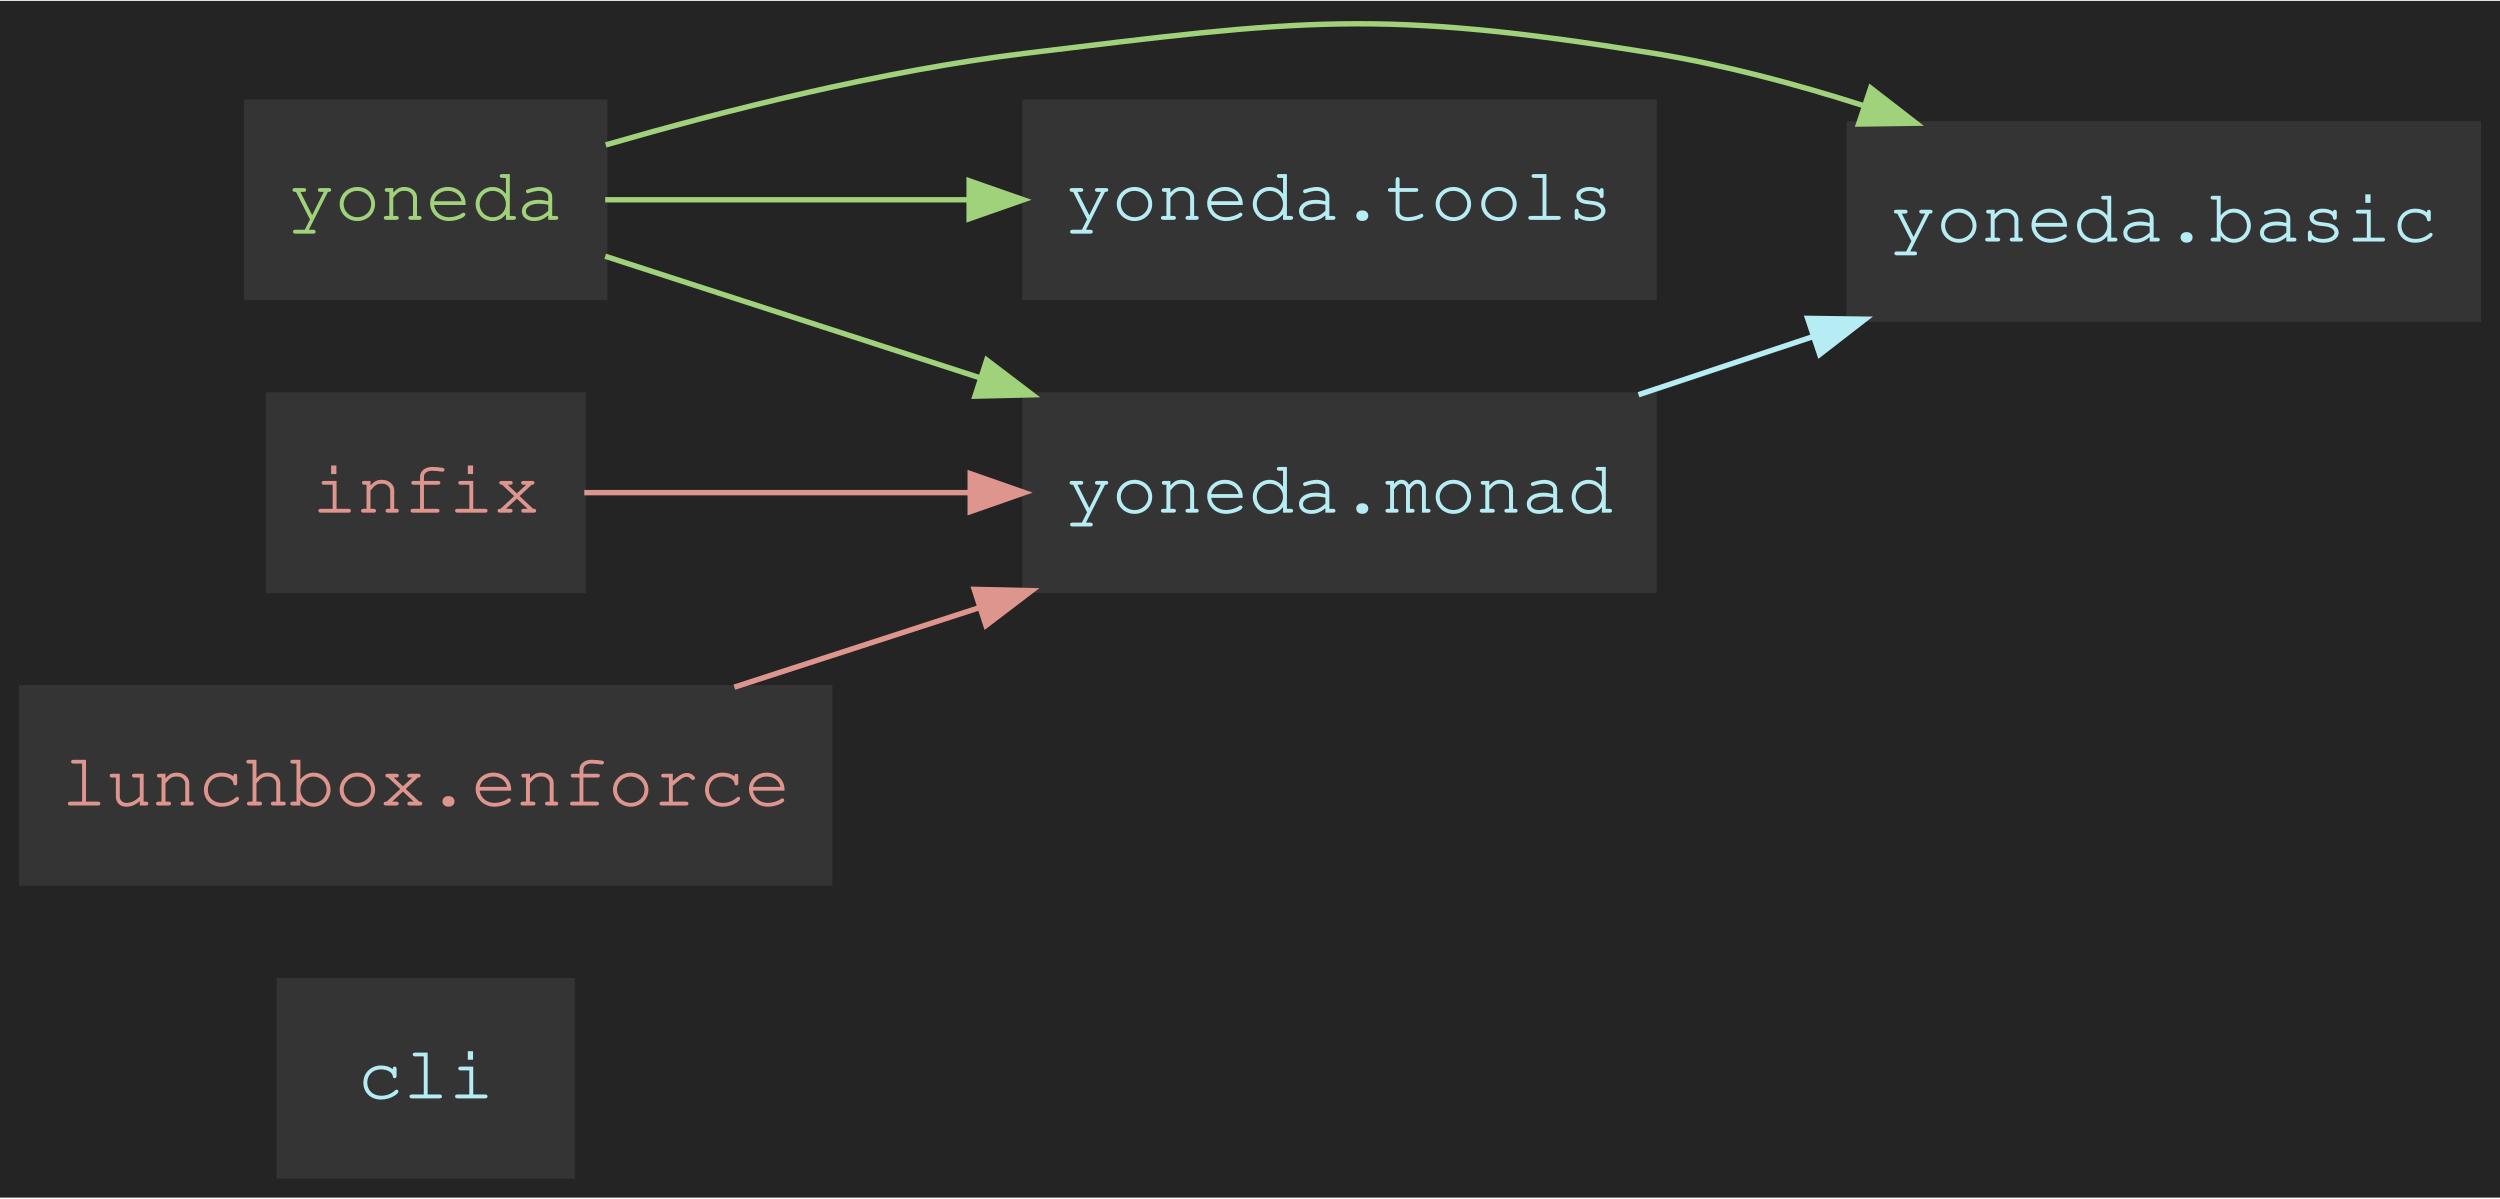
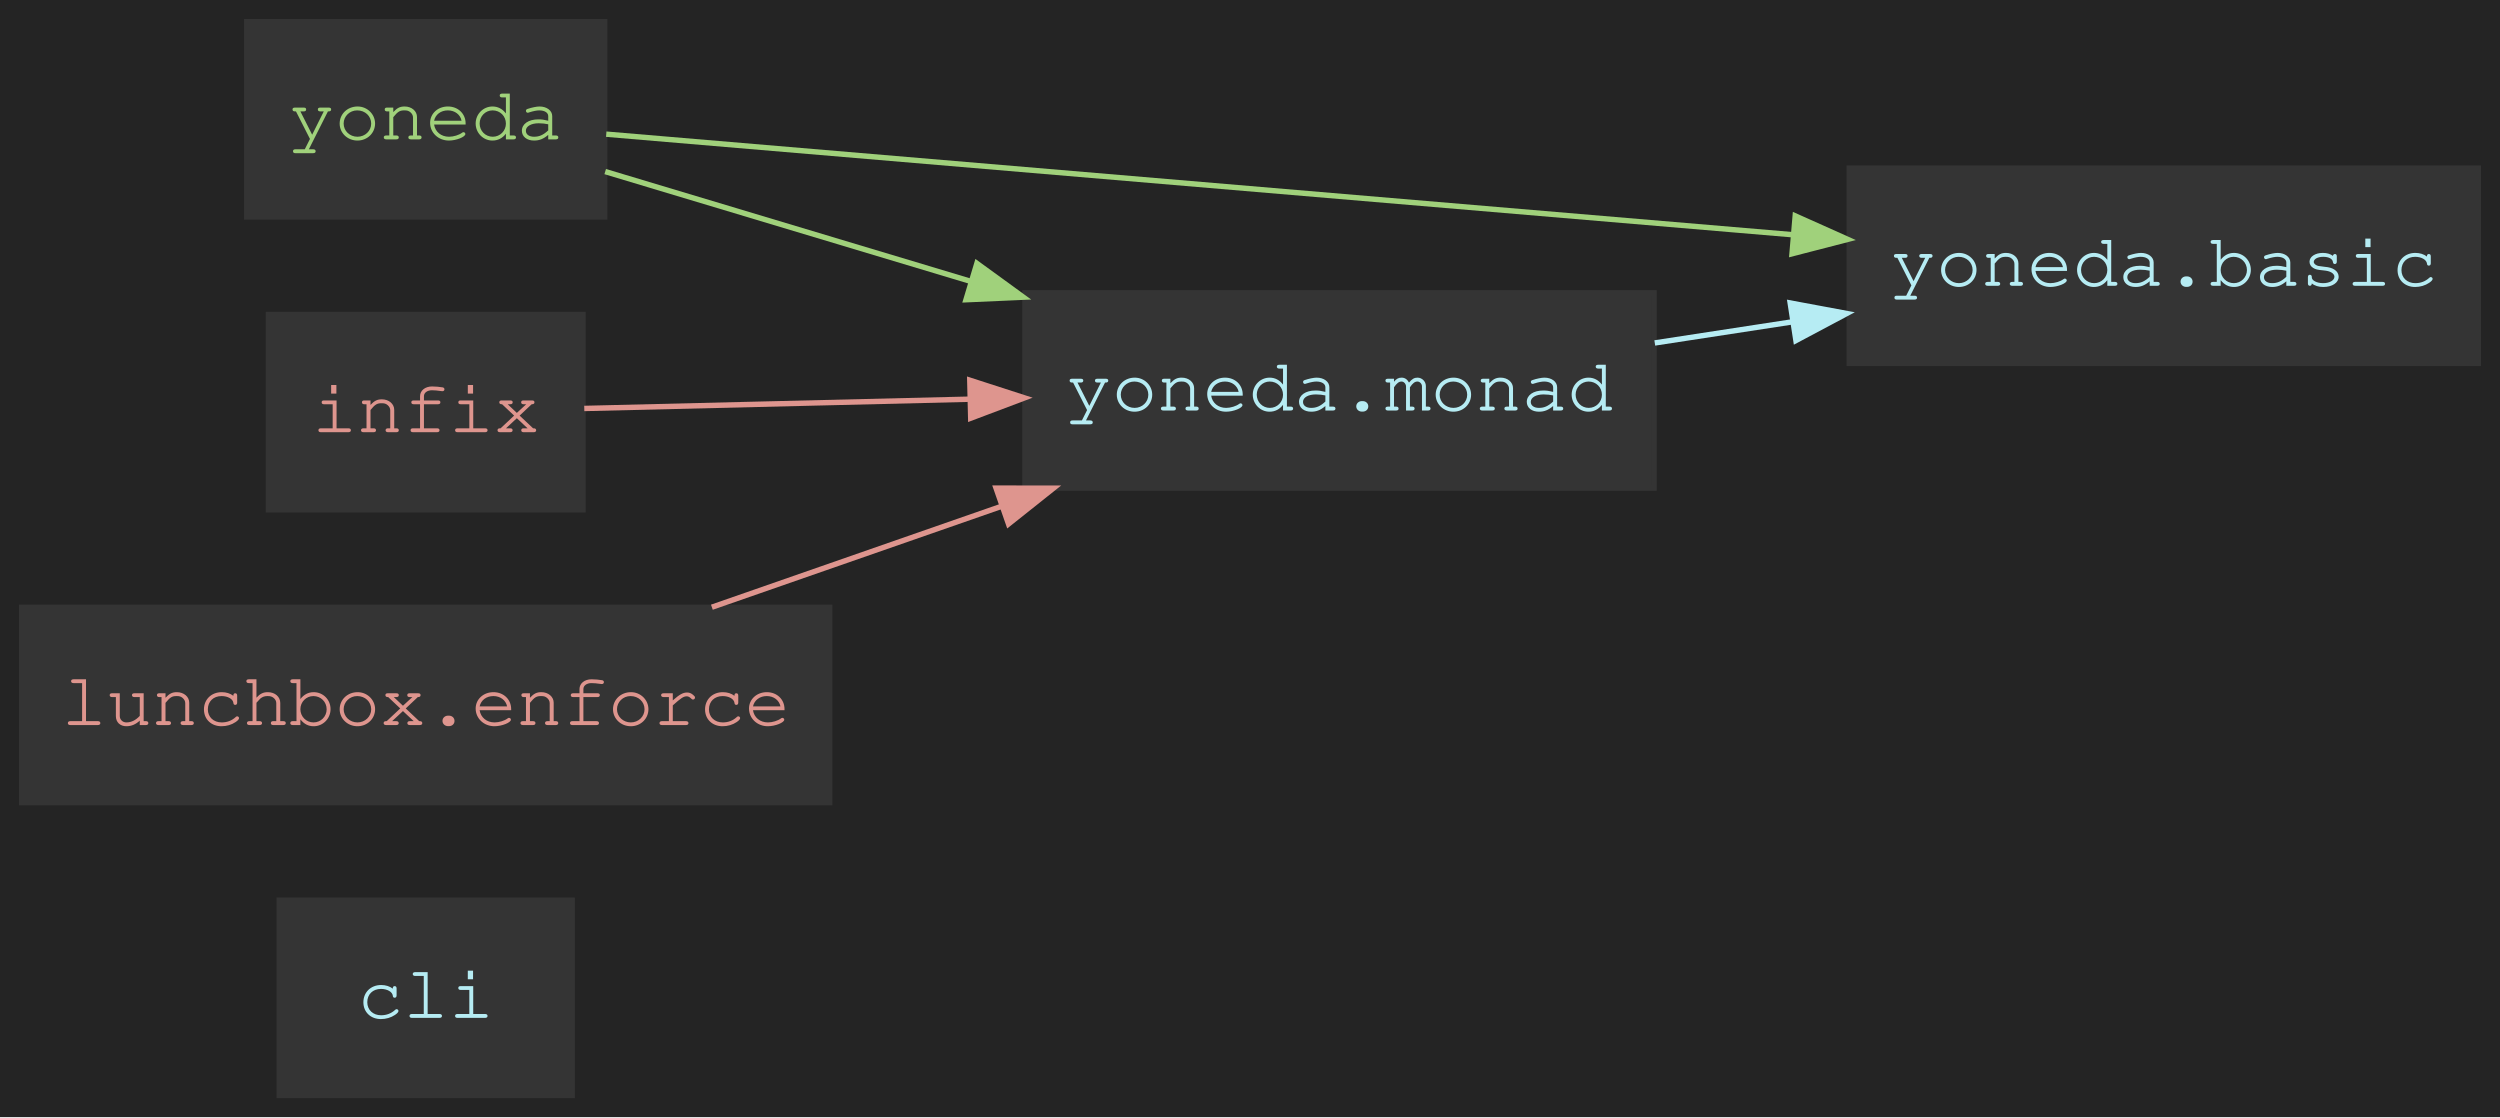
- <svg xmlns="http://www.w3.org/2000/svg" width="461pt" height="221pt" viewBox="0.00 0.00 461.00 220.68">
-   <g id="graph0" class="graph" transform="scale(1 1) rotate(0) translate(4 216.68)">
-     <polygon fill="#242424" stroke="transparent" points="-4,4 -4,-216.68 457,-216.68 457,4 -4,4" />
+ <svg xmlns="http://www.w3.org/2000/svg" width="461pt" height="206pt" viewBox="0.00 0.00 461.00 206.00">
+   <g id="graph0" class="graph" transform="scale(1 1) rotate(0) translate(4 202)">
+     <polygon fill="#242424" stroke="transparent" points="-4,4 -4,-202 457,-202 457,4 -4,4" />
    <g id="node1" class="node">
      <polygon fill="#343434" stroke="#343434" points="101.5,-36 47.5,-36 47.5,0 101.5,0 101.5,-36" />
      <text text-anchor="middle" x="74.5" y="-14.3" font-family="Courier,monospace" font-size="14.00" fill="#b6ecf3">cli</text>
    </g>
    <g id="node2" class="node">
-       <polygon fill="#343434" stroke="#343434" points="453,-194 337,-194 337,-158 453,-158 453,-194" />
-       <text text-anchor="middle" x="395" y="-172.3" font-family="Courier,monospace" font-size="14.00" fill="#b6ecf3">yoneda.basic</text>
+       <polygon fill="#343434" stroke="#343434" points="453,-171 337,-171 337,-135 453,-135 453,-171" />
+       <text text-anchor="middle" x="395" y="-149.3" font-family="Courier,monospace" font-size="14.00" fill="#b6ecf3">yoneda.basic</text>
    </g>
    <g id="node3" class="node">
-       <polygon fill="#343434" stroke="#343434" points="301,-144 185,-144 185,-108 301,-108 301,-144" />
-       <text text-anchor="middle" x="243" y="-122.3" font-family="Courier,monospace" font-size="14.00" fill="#b6ecf3">yoneda.monad</text>
+       <polygon fill="#343434" stroke="#343434" points="301,-148 185,-148 185,-112 301,-112 301,-148" />
+       <text text-anchor="middle" x="243" y="-126.3" font-family="Courier,monospace" font-size="14.00" fill="#b6ecf3">yoneda.monad</text>
    </g>
    <g id="edge1" class="edge">
-       <path fill="none" stroke="#b6ecf3" d="M298.15,-144.05C308.56,-147.52 319.55,-151.18 330.23,-154.74" />
-       <polygon fill="#b6ecf3" stroke="#b6ecf3" points="329.33,-158.13 339.93,-157.98 331.55,-151.49 329.33,-158.13" />
+       <path fill="none" stroke="#b6ecf3" d="M301.14,-138.76C309.47,-140.04 318.11,-141.36 326.62,-142.67" />
+       <polygon fill="#b6ecf3" stroke="#b6ecf3" points="326.11,-146.13 336.53,-144.19 327.17,-139.21 326.11,-146.13" />
    </g>
    <g id="node4" class="node">
-       <polygon fill="#343434" stroke="#343434" points="301,-198 185,-198 185,-162 301,-162 301,-198" />
-       <text text-anchor="middle" x="243" y="-176.3" font-family="Courier,monospace" font-size="14.00" fill="#b6ecf3">yoneda.tools</text>
-     </g>
-     <g id="node5" class="node">
      <polygon fill="#343434" stroke="#343434" points="107.5,-198 41.5,-198 41.5,-162 107.5,-162 107.5,-198" />
      <text text-anchor="middle" x="74.5" y="-176.3" font-family="Courier,monospace" font-size="14.00" fill="#a0d17b">yoneda</text>
    </g>
    <g id="edge2" class="edge">
-       <path fill="none" stroke="#a0d17b" d="M107.7,-190.12C129.31,-196.37 158.57,-203.79 185,-207 236.18,-213.22 250.11,-215.26 301,-207 313.73,-204.93 327.06,-201.38 339.54,-197.39" />
-       <polygon fill="#a0d17b" stroke="#a0d17b" points="340.95,-200.61 349.33,-194.12 338.73,-193.97 340.95,-200.61" />
+       <path fill="none" stroke="#a0d17b" d="M107.79,-177.26C158.86,-172.93 259.36,-164.41 326.63,-158.71" />
+       <polygon fill="#a0d17b" stroke="#a0d17b" points="327.04,-162.19 336.71,-157.86 326.45,-155.21 327.04,-162.19" />
    </g>
    <g id="edge3" class="edge">
-       <path fill="none" stroke="#a0d17b" d="M107.6,-169.59C127.2,-163.23 152.98,-154.87 176.71,-147.17" />
-       <polygon fill="#a0d17b" stroke="#a0d17b" points="177.95,-150.45 186.38,-144.04 175.79,-143.79 177.95,-150.45" />
+       <path fill="none" stroke="#a0d17b" d="M107.6,-170.36C126.7,-164.62 151.67,-157.13 174.89,-150.15" />
+       <polygon fill="#a0d17b" stroke="#a0d17b" points="176.14,-153.43 184.71,-147.2 174.13,-146.73 176.14,-153.43" />
    </g>
-     <g id="edge4" class="edge">
-       <path fill="none" stroke="#a0d17b" d="M107.6,-180C126.62,-180 151.45,-180 174.58,-180" />
-       <polygon fill="#a0d17b" stroke="#a0d17b" points="174.71,-183.5 184.71,-180 174.71,-176.5 174.71,-183.5" />
-     </g>
-     <g id="node6" class="node">
+     <g id="node5" class="node">
      <polygon fill="#343434" stroke="#343434" points="103.5,-144 45.5,-144 45.5,-108 103.5,-108 103.5,-144" />
      <text text-anchor="middle" x="74.5" y="-122.3" font-family="Courier,monospace" font-size="14.00" fill="#de958e">infix</text>
    </g>
-     <g id="edge5" class="edge">
-       <path fill="none" stroke="#de958e" d="M103.74,-126C123.23,-126 150,-126 174.8,-126" />
-       <polygon fill="#de958e" stroke="#de958e" points="174.91,-129.5 184.91,-126 174.91,-122.5 174.91,-129.5" />
+     <g id="edge4" class="edge">
+       <path fill="none" stroke="#de958e" d="M103.74,-126.68C123.23,-127.15 150,-127.79 174.8,-128.39" />
+       <polygon fill="#de958e" stroke="#de958e" points="174.83,-131.89 184.91,-128.63 175,-124.89 174.83,-131.89" />
    </g>
-     <g id="node7" class="node">
+     <g id="node6" class="node">
      <polygon fill="#343434" stroke="#343434" points="149,-90 0,-90 0,-54 149,-54 149,-90" />
      <text text-anchor="middle" x="74.5" y="-68.3" font-family="Courier,monospace" font-size="14.00" fill="#de958e">lunchbox.enforce</text>
    </g>
-     <g id="edge6" class="edge">
-       <path fill="none" stroke="#de958e" d="M131.41,-90.13C145.9,-94.83 161.63,-99.93 176.57,-104.78" />
-       <polygon fill="#de958e" stroke="#de958e" points="175.65,-108.16 186.24,-107.92 177.81,-101.5 175.65,-108.16" />
+     <g id="edge5" class="edge">
+       <path fill="none" stroke="#de958e" d="M127.27,-90.03C144.18,-95.93 163.13,-102.53 180.68,-108.64" />
+       <polygon fill="#de958e" stroke="#de958e" points="179.67,-111.99 190.26,-111.98 181.97,-105.38 179.67,-111.99" />
    </g>
  </g>
</svg>
